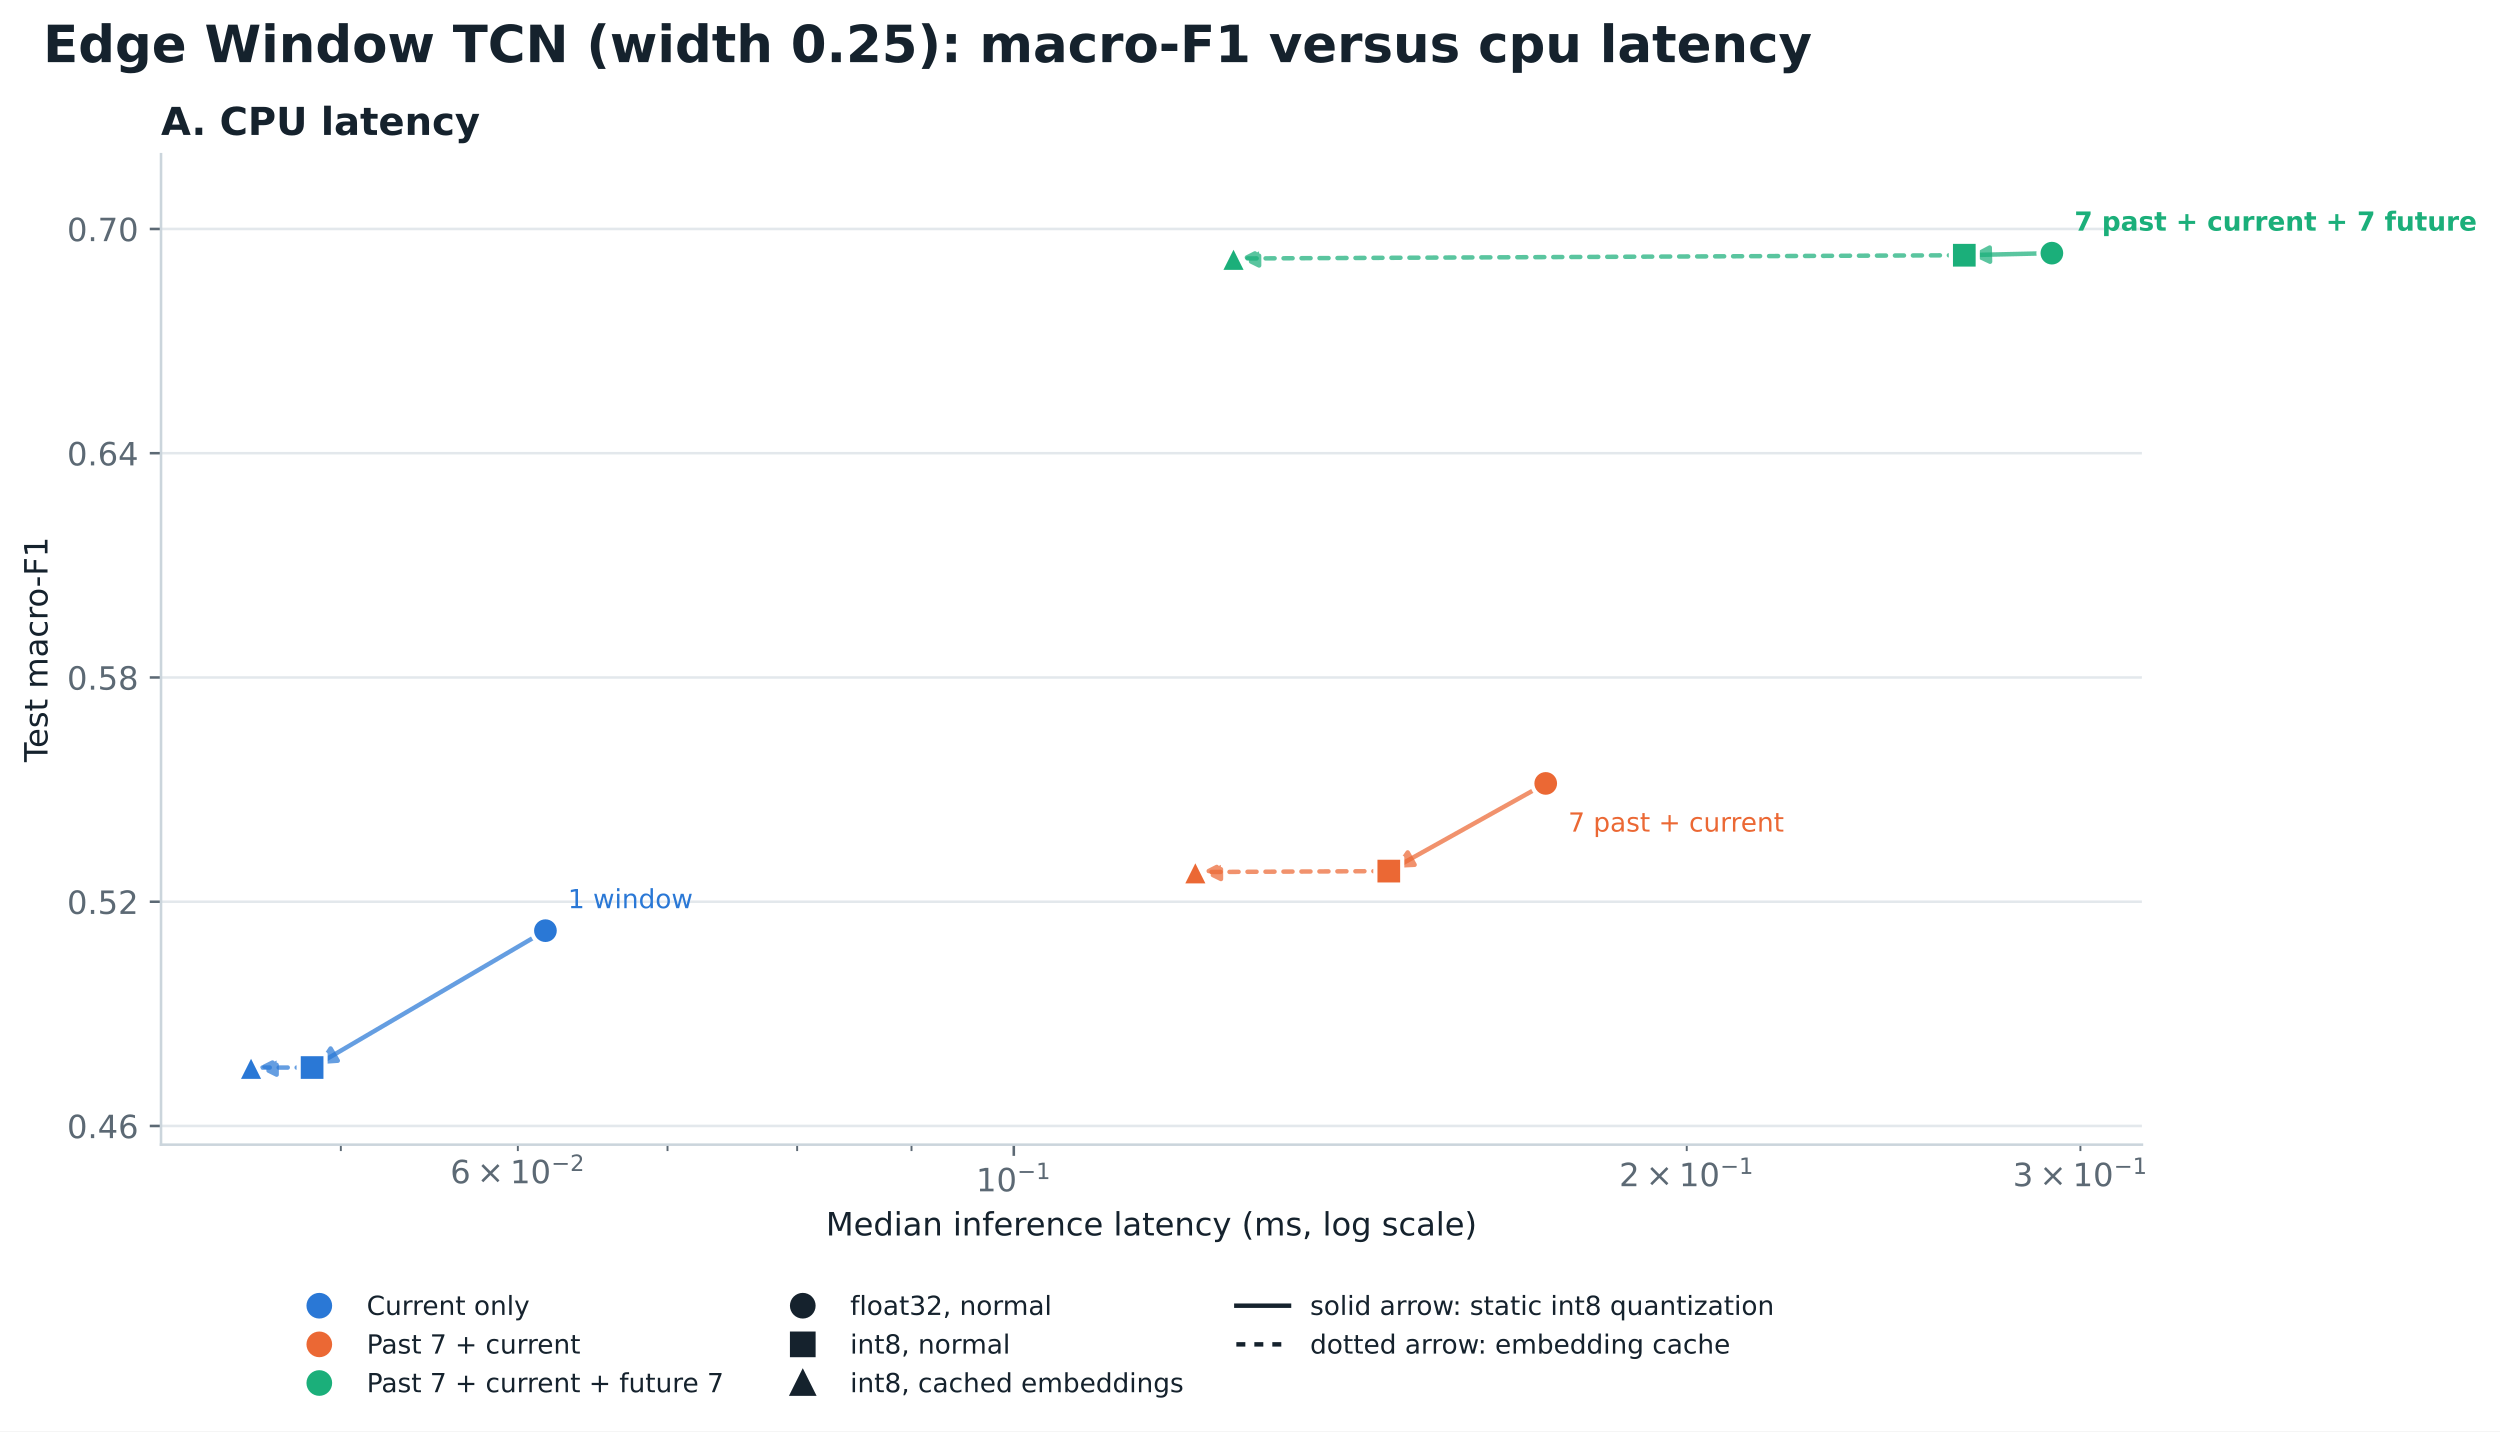
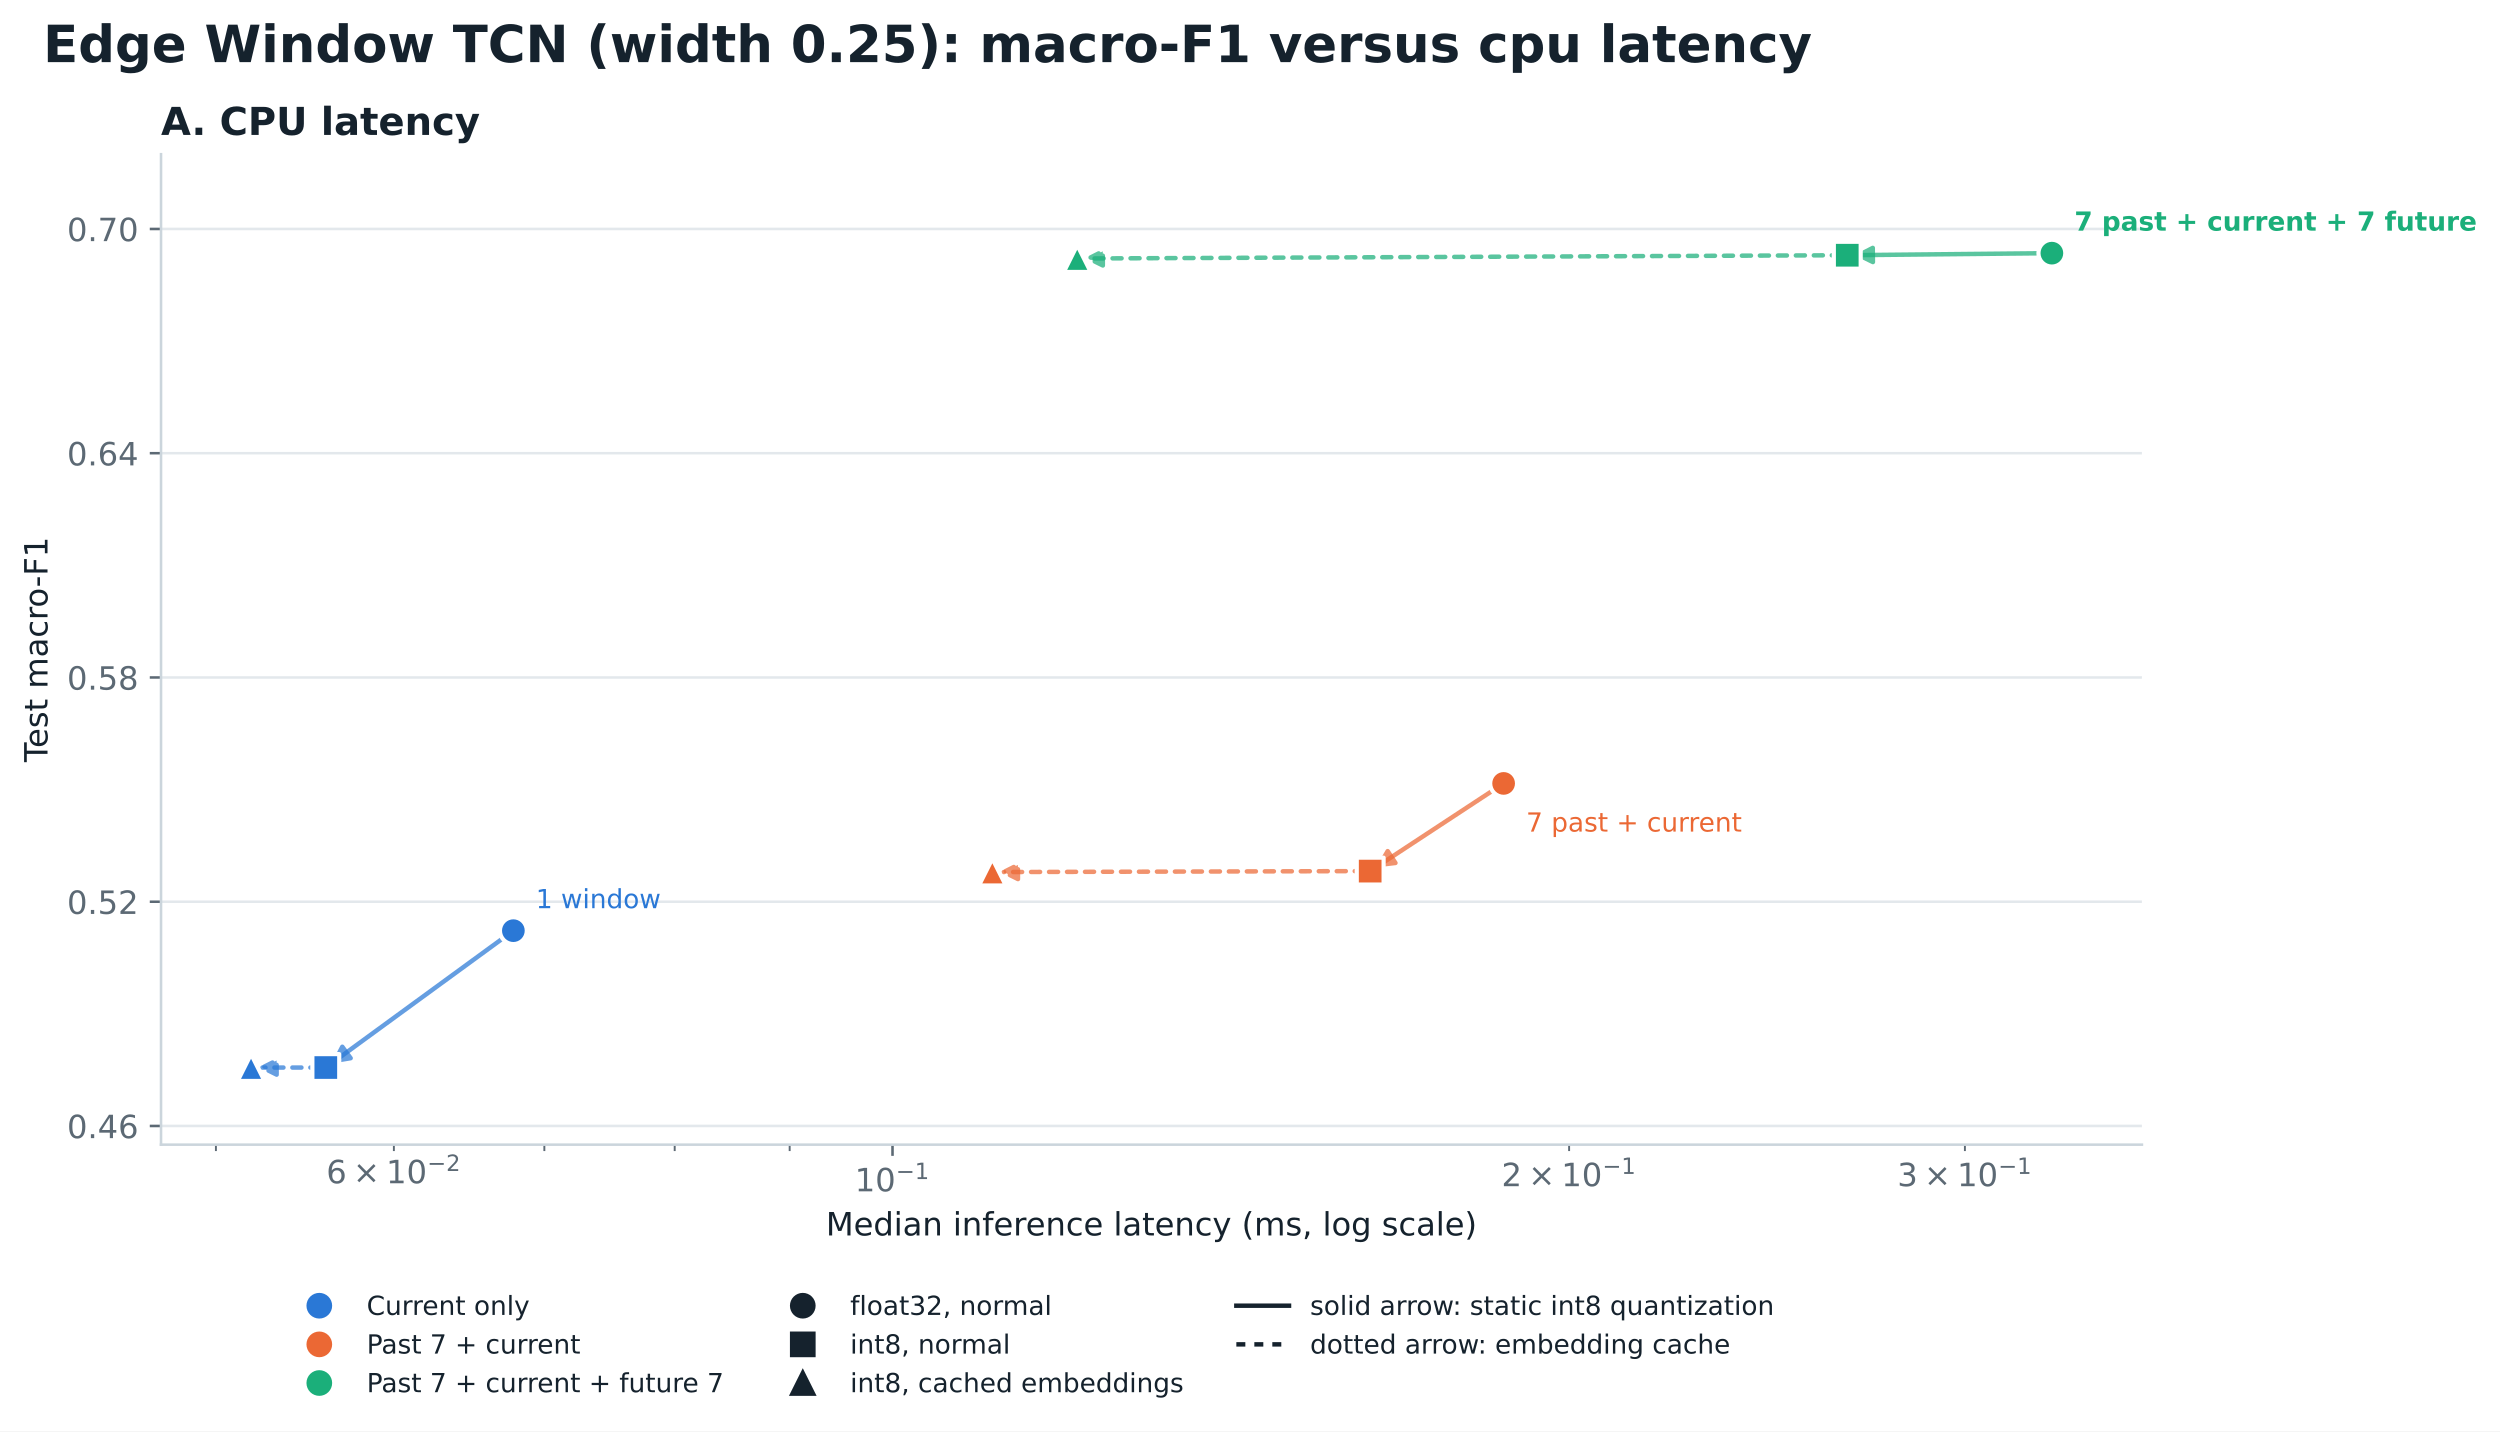
<svg xmlns="http://www.w3.org/2000/svg" xmlns:xlink="http://www.w3.org/1999/xlink" width="778.554pt" height="445.756pt" viewBox="0 0 778.554 445.756" version="1.1">
  <defs>
    <style type="text/css">*{stroke-linejoin: round; stroke-linecap: butt}</style>
  </defs>
  <g id="figure_1">
    <g id="patch_1">
      <path d="M 0 445.756 L 778.554 445.756 L 778.554 0 L 0 0 z " style="fill: #ffffff" />
    </g>
    <g id="axes_1">
      <g id="patch_2">
        <path d="M 50.144 356.472 L 667.04 356.472 L 667.04 48.024 L 50.144 48.024 z " style="fill: #ffffff" />
      </g>
      <g id="matplotlib.axis_1">
        <g id="xtick_1">
          <g id="line2d_1">
            <defs>
-               <path id="m4a116ae0d0" d="M 0 0 L 0 3.5 " style="stroke: #5c6974; stroke-width: 0.8" />
+               <path id="m82690b6c2c" d="M 0 0 L 0 3.5 " style="stroke: #5c6974; stroke-width: 0.8" />
            </defs>
            <g>
-               <use xlink:href="#m4a116ae0d0" x="315.718" y="356.472" style="fill: #5c6974; stroke: #5c6974; stroke-width: 0.8" />
+               <use xlink:href="#m82690b6c2c" x="277.948" y="356.472" style="fill: #5c6974; stroke: #5c6974; stroke-width: 0.8" />
            </g>
          </g>
          <g id="text_1">
-             <g style="fill: #5c6974" transform="translate(303.9678 371.0704)">
+             <g style="fill: #5c6974" transform="translate(266.198 371.0704)">
              <text>
                <tspan x="0" y="-0.064" style="font-size: 10px; font-family: 'DejaVu Sans'; fill: #5c6974">1</tspan>
                <tspan x="6.362" y="-0.064" style="font-size: 10px; font-family: 'DejaVu Sans'; fill: #5c6974">0</tspan>
                <tspan x="12.82" y="-3.892" style="font-size: 7px; font-family: 'DejaVu Sans'; fill: #5c6974">−</tspan>
                <tspan x="18.686" y="-3.892" style="font-size: 7px; font-family: 'DejaVu Sans'; fill: #5c6974">1</tspan>
              </text>
            </g>
          </g>
        </g>
        <g id="xtick_2">
          <g id="line2d_2">
            <defs>
-               <path id="m2a5eab1db9" d="M 0 0 L 0 2 " style="stroke: #5c6974; stroke-width: 0.6" />
+               <path id="m2409af101c" d="M 0 0 L 0 2 " style="stroke: #5c6974; stroke-width: 0.6" />
            </defs>
            <g>
-               <use xlink:href="#m2a5eab1db9" x="106.144" y="356.472" style="fill: #5c6974; stroke: #5c6974; stroke-width: 0.6" />
+               <use xlink:href="#m2409af101c" x="67.24" y="356.472" style="fill: #5c6974; stroke: #5c6974; stroke-width: 0.6" />
            </g>
          </g>
        </g>
        <g id="xtick_3">
          <g id="line2d_3">
            <g>
-               <use xlink:href="#m2a5eab1db9" x="161.269" y="356.472" style="fill: #5c6974; stroke: #5c6974; stroke-width: 0.6" />
+               <use xlink:href="#m2409af101c" x="122.663" y="356.472" style="fill: #5c6974; stroke: #5c6974; stroke-width: 0.6" />
            </g>
          </g>
          <g id="text_2">
-             <g style="fill: #5c6974" transform="translate(140.2195 369.4704)">
+             <g style="fill: #5c6974" transform="translate(101.6133 369.4704)">
              <text>
                <tspan x="0" y="-0.977" style="font-size: 10px; font-family: 'DejaVu Sans'; fill: #5c6974">6</tspan>
                <tspan x="8.311" y="-0.977" style="font-size: 10px; font-family: 'DejaVu Sans'; fill: #5c6974">×</tspan>
                <tspan x="18.638" y="-0.977" style="font-size: 10px; font-family: 'DejaVu Sans'; fill: #5c6974">1</tspan>
                <tspan x="25" y="-0.977" style="font-size: 10px; font-family: 'DejaVu Sans'; fill: #5c6974">0</tspan>
                <tspan x="31.458" y="-4.805" style="font-size: 7px; font-family: 'DejaVu Sans'; fill: #5c6974">−</tspan>
                <tspan x="37.323" y="-4.805" style="font-size: 7px; font-family: 'DejaVu Sans'; fill: #5c6974">2</tspan>
              </text>
            </g>
          </g>
        </g>
        <g id="xtick_4">
          <g id="line2d_4">
            <g>
-               <use xlink:href="#m2a5eab1db9" x="207.877" y="356.472" style="fill: #5c6974; stroke: #5c6974; stroke-width: 0.6" />
+               <use xlink:href="#m2409af101c" x="169.523" y="356.472" style="fill: #5c6974; stroke: #5c6974; stroke-width: 0.6" />
            </g>
          </g>
        </g>
        <g id="xtick_5">
          <g id="line2d_5">
            <g>
-               <use xlink:href="#m2a5eab1db9" x="248.25" y="356.472" style="fill: #5c6974; stroke: #5c6974; stroke-width: 0.6" />
+               <use xlink:href="#m2409af101c" x="210.115" y="356.472" style="fill: #5c6974; stroke: #5c6974; stroke-width: 0.6" />
            </g>
          </g>
        </g>
        <g id="xtick_6">
          <g id="line2d_6">
            <g>
-               <use xlink:href="#m2a5eab1db9" x="283.862" y="356.472" style="fill: #5c6974; stroke: #5c6974; stroke-width: 0.6" />
+               <use xlink:href="#m2409af101c" x="245.92" y="356.472" style="fill: #5c6974; stroke: #5c6974; stroke-width: 0.6" />
            </g>
          </g>
        </g>
        <g id="xtick_7">
          <g id="line2d_7">
            <g>
-               <use xlink:href="#m2a5eab1db9" x="525.291" y="356.472" style="fill: #5c6974; stroke: #5c6974; stroke-width: 0.6" />
+               <use xlink:href="#m2409af101c" x="488.656" y="356.472" style="fill: #5c6974; stroke: #5c6974; stroke-width: 0.6" />
            </g>
          </g>
          <g id="text_3">
-             <g style="fill: #5c6974" transform="translate(504.2412 369.4704)">
+             <g style="fill: #5c6974" transform="translate(467.6063 369.4704)">
              <text>
                <tspan x="0" y="-0.064" style="font-size: 10px; font-family: 'DejaVu Sans'; fill: #5c6974">2</tspan>
                <tspan x="8.311" y="-0.064" style="font-size: 10px; font-family: 'DejaVu Sans'; fill: #5c6974">×</tspan>
                <tspan x="18.638" y="-0.064" style="font-size: 10px; font-family: 'DejaVu Sans'; fill: #5c6974">1</tspan>
                <tspan x="25" y="-0.064" style="font-size: 10px; font-family: 'DejaVu Sans'; fill: #5c6974">0</tspan>
                <tspan x="31.458" y="-3.892" style="font-size: 7px; font-family: 'DejaVu Sans'; fill: #5c6974">−</tspan>
                <tspan x="37.323" y="-3.892" style="font-size: 7px; font-family: 'DejaVu Sans'; fill: #5c6974">1</tspan>
              </text>
            </g>
          </g>
        </g>
        <g id="xtick_8">
          <g id="line2d_8">
            <g>
-               <use xlink:href="#m2a5eab1db9" x="647.884" y="356.472" style="fill: #5c6974; stroke: #5c6974; stroke-width: 0.6" />
+               <use xlink:href="#m2409af101c" x="611.913" y="356.472" style="fill: #5c6974; stroke: #5c6974; stroke-width: 0.6" />
            </g>
          </g>
          <g id="text_4">
-             <g style="fill: #5c6974" transform="translate(626.8338 369.4704)">
+             <g style="fill: #5c6974" transform="translate(590.8628 369.4704)">
              <text>
                <tspan x="0" y="-0.064" style="font-size: 10px; font-family: 'DejaVu Sans'; fill: #5c6974">3</tspan>
                <tspan x="8.311" y="-0.064" style="font-size: 10px; font-family: 'DejaVu Sans'; fill: #5c6974">×</tspan>
                <tspan x="18.638" y="-0.064" style="font-size: 10px; font-family: 'DejaVu Sans'; fill: #5c6974">1</tspan>
                <tspan x="25" y="-0.064" style="font-size: 10px; font-family: 'DejaVu Sans'; fill: #5c6974">0</tspan>
                <tspan x="31.458" y="-3.892" style="font-size: 7px; font-family: 'DejaVu Sans'; fill: #5c6974">−</tspan>
                <tspan x="37.323" y="-3.892" style="font-size: 7px; font-family: 'DejaVu Sans'; fill: #5c6974">1</tspan>
              </text>
            </g>
          </g>
        </g>
        <g id="text_5">
          <text style="font-size: 10px; font-family: 'DejaVu Sans'; text-anchor: middle; fill: #15222d" x="358.592" y="384.749" transform="rotate(-0 358.5917 384.7486)">Median inference latency (ms, log scale)</text>
        </g>
      </g>
      <g id="matplotlib.axis_2">
        <g id="ytick_1">
          <g id="line2d_9">
-             <path d="M 50.144 350.652 L 667.04 350.652 " clip-path="url(#pfff077c525)" style="fill: none; stroke: #cbd5dc; stroke-opacity: 0.55; stroke-width: 0.8; stroke-linecap: square" />
+             <path d="M 50.144 350.652 L 667.04 350.652 " clip-path="url(#pcb1248cdf3)" style="fill: none; stroke: #cbd5dc; stroke-opacity: 0.55; stroke-width: 0.8; stroke-linecap: square" />
          </g>
          <g id="line2d_10">
            <defs>
-               <path id="m54ad3a667e" d="M 0 0 L -3.5 0 " style="stroke: #5c6974; stroke-width: 0.8" />
+               <path id="me134719ecf" d="M 0 0 L -3.5 0 " style="stroke: #5c6974; stroke-width: 0.8" />
            </defs>
            <g>
-               <use xlink:href="#m54ad3a667e" x="50.144" y="350.652" style="fill: #5c6974; stroke: #5c6974; stroke-width: 0.8" />
+               <use xlink:href="#me134719ecf" x="50.144" y="350.652" style="fill: #5c6974; stroke: #5c6974; stroke-width: 0.8" />
            </g>
          </g>
          <g id="text_6">
            <text style="font-size: 10px; font-family: 'DejaVu Sans'; text-anchor: end; fill: #5c6974" x="43.144" y="354.451" transform="rotate(-0 43.14375 354.4514)">0.46</text>
          </g>
        </g>
        <g id="ytick_2">
          <g id="line2d_11">
-             <path d="M 50.144 280.815 L 667.04 280.815 " clip-path="url(#pfff077c525)" style="fill: none; stroke: #cbd5dc; stroke-opacity: 0.55; stroke-width: 0.8; stroke-linecap: square" />
+             <path d="M 50.144 280.815 L 667.04 280.815 " clip-path="url(#pcb1248cdf3)" style="fill: none; stroke: #cbd5dc; stroke-opacity: 0.55; stroke-width: 0.8; stroke-linecap: square" />
          </g>
          <g id="line2d_12">
            <g>
-               <use xlink:href="#m54ad3a667e" x="50.144" y="280.815" style="fill: #5c6974; stroke: #5c6974; stroke-width: 0.8" />
+               <use xlink:href="#me134719ecf" x="50.144" y="280.815" style="fill: #5c6974; stroke: #5c6974; stroke-width: 0.8" />
            </g>
          </g>
          <g id="text_7">
            <text style="font-size: 10px; font-family: 'DejaVu Sans'; text-anchor: end; fill: #5c6974" x="43.144" y="284.614" transform="rotate(-0 43.14375 284.6142)">0.52</text>
          </g>
        </g>
        <g id="ytick_3">
          <g id="line2d_13">
-             <path d="M 50.144 210.978 L 667.04 210.978 " clip-path="url(#pfff077c525)" style="fill: none; stroke: #cbd5dc; stroke-opacity: 0.55; stroke-width: 0.8; stroke-linecap: square" />
+             <path d="M 50.144 210.978 L 667.04 210.978 " clip-path="url(#pcb1248cdf3)" style="fill: none; stroke: #cbd5dc; stroke-opacity: 0.55; stroke-width: 0.8; stroke-linecap: square" />
          </g>
          <g id="line2d_14">
            <g>
-               <use xlink:href="#m54ad3a667e" x="50.144" y="210.978" style="fill: #5c6974; stroke: #5c6974; stroke-width: 0.8" />
+               <use xlink:href="#me134719ecf" x="50.144" y="210.978" style="fill: #5c6974; stroke: #5c6974; stroke-width: 0.8" />
            </g>
          </g>
          <g id="text_8">
            <text style="font-size: 10px; font-family: 'DejaVu Sans'; text-anchor: end; fill: #5c6974" x="43.144" y="214.777" transform="rotate(-0 43.14375 214.7769)">0.58</text>
          </g>
        </g>
        <g id="ytick_4">
          <g id="line2d_15">
-             <path d="M 50.144 141.14 L 667.04 141.14 " clip-path="url(#pfff077c525)" style="fill: none; stroke: #cbd5dc; stroke-opacity: 0.55; stroke-width: 0.8; stroke-linecap: square" />
+             <path d="M 50.144 141.14 L 667.04 141.14 " clip-path="url(#pcb1248cdf3)" style="fill: none; stroke: #cbd5dc; stroke-opacity: 0.55; stroke-width: 0.8; stroke-linecap: square" />
          </g>
          <g id="line2d_16">
            <g>
-               <use xlink:href="#m54ad3a667e" x="50.144" y="141.14" style="fill: #5c6974; stroke: #5c6974; stroke-width: 0.8" />
+               <use xlink:href="#me134719ecf" x="50.144" y="141.14" style="fill: #5c6974; stroke: #5c6974; stroke-width: 0.8" />
            </g>
          </g>
          <g id="text_9">
            <text style="font-size: 10px; font-family: 'DejaVu Sans'; text-anchor: end; fill: #5c6974" x="43.144" y="144.94" transform="rotate(-0 43.14375 144.9396)">0.64</text>
          </g>
        </g>
        <g id="ytick_5">
          <g id="line2d_17">
-             <path d="M 50.144 71.303 L 667.04 71.303 " clip-path="url(#pfff077c525)" style="fill: none; stroke: #cbd5dc; stroke-opacity: 0.55; stroke-width: 0.8; stroke-linecap: square" />
+             <path d="M 50.144 71.303 L 667.04 71.303 " clip-path="url(#pcb1248cdf3)" style="fill: none; stroke: #cbd5dc; stroke-opacity: 0.55; stroke-width: 0.8; stroke-linecap: square" />
          </g>
          <g id="line2d_18">
            <g>
-               <use xlink:href="#m54ad3a667e" x="50.144" y="71.303" style="fill: #5c6974; stroke: #5c6974; stroke-width: 0.8" />
+               <use xlink:href="#me134719ecf" x="50.144" y="71.303" style="fill: #5c6974; stroke: #5c6974; stroke-width: 0.8" />
            </g>
          </g>
          <g id="text_10">
            <text style="font-size: 10px; font-family: 'DejaVu Sans'; text-anchor: end; fill: #5c6974" x="43.144" y="75.102" transform="rotate(-0 43.14375 75.10231)">0.70</text>
          </g>
        </g>
        <g id="text_11">
          <text style="font-size: 10px; font-family: 'DejaVu Sans'; text-anchor: middle; fill: #15222d" x="14.798" y="202.248" transform="rotate(-90 14.79844 202.248)">Test macro-F1</text>
        </g>
      </g>
      <g id="patch_3">
-         <path d="M 168.135 290.839 Q 133.529 311.143 100.272 330.654 " clip-path="url(#pfff077c525)" style="fill: none; opacity: 0.72; stroke: #2a78d6; stroke-width: 1.4; stroke-linecap: round" />
-         <path d="M 105.18 330.325 L 100.272 330.654 L 102.954 326.53 z " clip-path="url(#pfff077c525)" style="fill: #2a78d6; opacity: 0.72; stroke: #2a78d6; stroke-width: 1.4; stroke-linecap: round" />
+         <path d="M 158.258 291.007 Q 130.669 311.142 104.345 330.354 " clip-path="url(#pcb1248cdf3)" style="fill: none; opacity: 0.72; stroke: #2a78d6; stroke-width: 1.4; stroke-linecap: round" />
+         <path d="M 109.196 329.537 L 104.345 330.354 L 106.602 325.983 z " clip-path="url(#pcb1248cdf3)" style="fill: #2a78d6; opacity: 0.72; stroke: #2a78d6; stroke-width: 1.4; stroke-linecap: round" />
      </g>
      <g id="patch_4">
-         <path d="M 95.196 332.458 Q 87.689 332.458 81.747 332.458 " clip-path="url(#pfff077c525)" style="fill: none; opacity: 0.72; stroke-dasharray: 2.8,2.8; stroke-dashoffset: 0; stroke: #2a78d6; stroke-width: 1.4; stroke-linecap: round" />
-         <path d="M 86.147 334.658 L 81.747 332.458 L 86.147 330.258 z " clip-path="url(#pfff077c525)" style="fill: #2a78d6; opacity: 0.72; stroke-dasharray: 2.8,2.8; stroke-dashoffset: 0; stroke: #2a78d6; stroke-width: 1.4; stroke-linecap: round" />
+         <path d="M 99.464 332.458 Q 89.823 332.458 81.747 332.458 " clip-path="url(#pcb1248cdf3)" style="fill: none; opacity: 0.72; stroke-dasharray: 2.8,2.8; stroke-dashoffset: 0; stroke: #2a78d6; stroke-width: 1.4; stroke-linecap: round" />
+         <path d="M 86.147 334.658 L 81.747 332.458 L 86.147 330.258 z " clip-path="url(#pcb1248cdf3)" style="fill: #2a78d6; opacity: 0.72; stroke-dasharray: 2.8,2.8; stroke-dashoffset: 0; stroke: #2a78d6; stroke-width: 1.4; stroke-linecap: round" />
      </g>
      <g id="patch_5">
-         <path d="M 479.625 244.949 Q 456.937 257.625 435.614 269.537 " clip-path="url(#pfff077c525)" style="fill: none; opacity: 0.72; stroke: #eb6834; stroke-width: 1.4; stroke-linecap: round" />
-         <path d="M 440.529 269.312 L 435.614 269.537 L 438.383 265.471 z " clip-path="url(#pfff077c525)" style="fill: #eb6834; opacity: 0.72; stroke: #eb6834; stroke-width: 1.4; stroke-linecap: round" />
+         <path d="M 466.588 245.072 Q 447.482 257.625 429.684 269.318 " clip-path="url(#pcb1248cdf3)" style="fill: none; opacity: 0.72; stroke: #eb6834; stroke-width: 1.4; stroke-linecap: round" />
+         <path d="M 434.569 268.741 L 429.684 269.318 L 432.153 265.063 z " clip-path="url(#pcb1248cdf3)" style="fill: #eb6834; opacity: 0.72; stroke: #eb6834; stroke-width: 1.4; stroke-linecap: round" />
      </g>
      <g id="patch_6">
-         <path d="M 430.505 271.286 Q 402.382 271.427 375.824 271.561 " clip-path="url(#pfff077c525)" style="fill: none; opacity: 0.72; stroke-dasharray: 2.8,2.8; stroke-dashoffset: 0; stroke: #eb6834; stroke-width: 1.4; stroke-linecap: round" />
-         <path d="M 380.235 273.739 L 375.824 271.561 L 380.213 269.339 z " clip-path="url(#pfff077c525)" style="fill: #eb6834; opacity: 0.72; stroke-dasharray: 2.8,2.8; stroke-dashoffset: 0; stroke: #eb6834; stroke-width: 1.4; stroke-linecap: round" />
+         <path d="M 424.703 271.281 Q 367.874 271.427 312.609 271.57 " clip-path="url(#pcb1248cdf3)" style="fill: none; opacity: 0.72; stroke-dasharray: 2.8,2.8; stroke-dashoffset: 0; stroke: #eb6834; stroke-width: 1.4; stroke-linecap: round" />
+         <path d="M 317.015 273.758 L 312.609 271.57 L 317.004 269.358 z " clip-path="url(#pcb1248cdf3)" style="fill: #eb6834; opacity: 0.72; stroke-dasharray: 2.8,2.8; stroke-dashoffset: 0; stroke: #eb6834; stroke-width: 1.4; stroke-linecap: round" />
      </g>
      <g id="patch_7">
-         <path d="M 636.998 78.886 Q 625.364 79.162 615.295 79.4 " clip-path="url(#pfff077c525)" style="fill: none; opacity: 0.72; stroke: #1baf7a; stroke-width: 1.4; stroke-linecap: round" />
-         <path d="M 619.746 81.495 L 615.295 79.4 L 619.642 77.096 z " clip-path="url(#pfff077c525)" style="fill: #1baf7a; opacity: 0.72; stroke: #1baf7a; stroke-width: 1.4; stroke-linecap: round" />
+         <path d="M 636.996 78.859 Q 607.136 79.162 578.841 79.448 " clip-path="url(#pcb1248cdf3)" style="fill: none; opacity: 0.72; stroke: #1baf7a; stroke-width: 1.4; stroke-linecap: round" />
+         <path d="M 583.263 81.604 L 578.841 79.448 L 583.219 77.204 z " clip-path="url(#pcb1248cdf3)" style="fill: #1baf7a; opacity: 0.72; stroke: #1baf7a; stroke-width: 1.4; stroke-linecap: round" />
      </g>
      <g id="patch_8">
-         <path d="M 609.731 79.493 Q 497.936 79.995 387.706 80.489 " clip-path="url(#pfff077c525)" style="fill: none; opacity: 0.72; stroke-dasharray: 2.8,2.8; stroke-dashoffset: 0; stroke: #1baf7a; stroke-width: 1.4; stroke-linecap: round" />
-         <path d="M 392.116 82.67 L 387.706 80.489 L 392.096 78.27 z " clip-path="url(#pfff077c525)" style="fill: #1baf7a; opacity: 0.72; stroke-dasharray: 2.8,2.8; stroke-dashoffset: 0; stroke: #1baf7a; stroke-width: 1.4; stroke-linecap: round" />
+         <path d="M 573.274 79.493 Q 455.374 79.995 339.04 80.49 " clip-path="url(#pcb1248cdf3)" style="fill: none; opacity: 0.72; stroke-dasharray: 2.8,2.8; stroke-dashoffset: 0; stroke: #1baf7a; stroke-width: 1.4; stroke-linecap: round" />
+         <path d="M 343.449 82.671 L 339.04 80.49 L 343.431 78.272 z " clip-path="url(#pcb1248cdf3)" style="fill: #1baf7a; opacity: 0.72; stroke-dasharray: 2.8,2.8; stroke-dashoffset: 0; stroke: #1baf7a; stroke-width: 1.4; stroke-linecap: round" />
      </g>
      <g id="patch_9">
        <path d="M 50.144 356.472 L 50.144 48.024 " style="fill: none; stroke: #cbd5dc; stroke-width: 0.8; stroke-linejoin: miter; stroke-linecap: square" />
      </g>
      <g id="patch_10">
        <path d="M 50.144 356.472 L 667.04 356.472 " style="fill: none; stroke: #cbd5dc; stroke-width: 0.8; stroke-linejoin: miter; stroke-linecap: square" />
      </g>
      <g id="text_12">
-         <text style="font-size: 8.2px; font-family: 'DejaVu Sans'; text-anchor: start; fill: #2a78d6" x="176.858" y="282.829" transform="rotate(-0 176.8584 282.8286)">1 window</text>
+         <text style="font-size: 8.2px; font-family: 'DejaVu Sans'; text-anchor: start; fill: #2a78d6" x="166.873" y="282.829" transform="rotate(-0 166.8725 282.8286)">1 window</text>
      </g>
      <g id="text_13">
-         <text style="font-size: 8.2px; font-family: 'DejaVu Sans'; text-anchor: start; fill: #eb6834" x="488.37" y="258.974" transform="rotate(-0 488.37 258.9739)">7 past + current</text>
+         <text style="font-size: 8.2px; font-family: 'DejaVu Sans'; text-anchor: start; fill: #eb6834" x="475.26" y="258.974" transform="rotate(-0 475.2598 258.9739)">7 past + current</text>
      </g>
      <g id="text_14">
        <text style="font-weight: 700; font-size: 8.2px; font-family: 'DejaVu Sans'; text-anchor: start; fill: #1baf7a" x="645.999" y="71.839" transform="rotate(-0 645.999 71.83864)">7 past + current + 7 future</text>
      </g>
      <g id="text_15">
        <text style="font-weight: 700; font-size: 12px; font-family: 'DejaVu Sans'; text-anchor: start; fill: #15222d" x="50.144" y="42.024" transform="rotate(-0 50.14375 42.024)">A. CPU latency</text>
      </g>
      <g id="PathCollection_1">
        <defs>
-           <path id="m2dda70c9a4" d="M 0 4.183 C 1.109 4.183 2.174 3.743 2.958 2.958 C 3.743 2.174 4.183 1.109 4.183 0 C 4.183 -1.109 3.743 -2.174 2.958 -2.958 C 2.174 -3.743 1.109 -4.183 0 -4.183 C -1.109 -4.183 -2.174 -3.743 -2.958 -2.958 C -3.743 -2.174 -4.183 -1.109 -4.183 0 C -4.183 1.109 -3.743 2.174 -2.958 2.958 C -2.174 3.743 -1.109 4.183 0 4.183 z " style="stroke: #ffffff; stroke-width: 1.3" />
-         </defs>
-         <g clip-path="url(#pfff077c525)">
-           <use xlink:href="#m2dda70c9a4" x="169.858" y="289.829" style="fill: #2a78d6; stroke: #ffffff; stroke-width: 1.3" />
+           <path id="m6d283202d4" d="M 0 4.183 C 1.109 4.183 2.174 3.743 2.958 2.958 C 3.743 2.174 4.183 1.109 4.183 0 C 4.183 -1.109 3.743 -2.174 2.958 -2.958 C 2.174 -3.743 1.109 -4.183 0 -4.183 C -1.109 -4.183 -2.174 -3.743 -2.958 -2.958 C -3.743 -2.174 -4.183 -1.109 -4.183 0 C -4.183 1.109 -3.743 2.174 -2.958 2.958 C -2.174 3.743 -1.109 4.183 0 4.183 z " style="stroke: #ffffff; stroke-width: 1.3" />
+         </defs>
+         <g clip-path="url(#pcb1248cdf3)">
+           <use xlink:href="#m6d283202d4" x="159.873" y="289.829" style="fill: #2a78d6; stroke: #ffffff; stroke-width: 1.3" />
        </g>
      </g>
      <g id="PathCollection_2">
        <defs>
-           <path id="m80e6b46db0" d="M -4.183 4.183 L 4.183 4.183 L 4.183 -4.183 L -4.183 -4.183 z " style="stroke: #ffffff; stroke-width: 1.3" />
-         </defs>
-         <g clip-path="url(#pfff077c525)">
-           <use xlink:href="#m80e6b46db0" x="97.196" y="332.458" style="fill: #2a78d6; stroke: #ffffff; stroke-width: 1.3" />
+           <path id="m69c4f6bebe" d="M -4.183 4.183 L 4.183 4.183 L 4.183 -4.183 L -4.183 -4.183 z " style="stroke: #ffffff; stroke-width: 1.3" />
+         </defs>
+         <g clip-path="url(#pcb1248cdf3)">
+           <use xlink:href="#m69c4f6bebe" x="101.462" y="332.458" style="fill: #2a78d6; stroke: #ffffff; stroke-width: 1.3" />
        </g>
      </g>
      <g id="PathCollection_3">
        <defs>
-           <path id="mb7036da69f" d="M 0 -4.183 L -4.183 4.183 L 4.183 4.183 z " style="stroke: #ffffff; stroke-width: 1.3" />
-         </defs>
-         <g clip-path="url(#pfff077c525)">
-           <use xlink:href="#mb7036da69f" x="78.184" y="332.458" style="fill: #2a78d6; stroke: #ffffff; stroke-width: 1.3" />
+           <path id="mdbccb3159f" d="M 0 -4.183 L -4.183 4.183 L 4.183 4.183 z " style="stroke: #ffffff; stroke-width: 1.3" />
+         </defs>
+         <g clip-path="url(#pcb1248cdf3)">
+           <use xlink:href="#mdbccb3159f" x="78.184" y="332.458" style="fill: #2a78d6; stroke: #ffffff; stroke-width: 1.3" />
        </g>
      </g>
      <g id="PathCollection_4">
        <defs>
-           <path id="m422e66ab8b" d="M 0 4.183 C 1.109 4.183 2.174 3.743 2.958 2.958 C 3.743 2.174 4.183 1.109 4.183 0 C 4.183 -1.109 3.743 -2.174 2.958 -2.958 C 2.174 -3.743 1.109 -4.183 0 -4.183 C -1.109 -4.183 -2.174 -3.743 -2.958 -2.958 C -3.743 -2.174 -4.183 -1.109 -4.183 0 C -4.183 1.109 -3.743 2.174 -2.958 2.958 C -2.174 3.743 -1.109 4.183 0 4.183 z " style="stroke: #ffffff; stroke-width: 1.3" />
-         </defs>
-         <g clip-path="url(#pfff077c525)">
-           <use xlink:href="#m422e66ab8b" x="481.37" y="243.974" style="fill: #eb6834; stroke: #ffffff; stroke-width: 1.3" />
+           <path id="md72db5fc32" d="M 0 4.183 C 1.109 4.183 2.174 3.743 2.958 2.958 C 3.743 2.174 4.183 1.109 4.183 0 C 4.183 -1.109 3.743 -2.174 2.958 -2.958 C 2.174 -3.743 1.109 -4.183 0 -4.183 C -1.109 -4.183 -2.174 -3.743 -2.958 -2.958 C -3.743 -2.174 -4.183 -1.109 -4.183 0 C -4.183 1.109 -3.743 2.174 -2.958 2.958 C -2.174 3.743 -1.109 4.183 0 4.183 z " style="stroke: #ffffff; stroke-width: 1.3" />
+         </defs>
+         <g clip-path="url(#pcb1248cdf3)">
+           <use xlink:href="#md72db5fc32" x="468.26" y="243.974" style="fill: #eb6834; stroke: #ffffff; stroke-width: 1.3" />
        </g>
      </g>
      <g id="PathCollection_5">
        <defs>
-           <path id="m7c3d713bb7" d="M -4.183 4.183 L 4.183 4.183 L 4.183 -4.183 L -4.183 -4.183 z " style="stroke: #ffffff; stroke-width: 1.3" />
-         </defs>
-         <g clip-path="url(#pfff077c525)">
-           <use xlink:href="#m7c3d713bb7" x="432.502" y="271.276" style="fill: #eb6834; stroke: #ffffff; stroke-width: 1.3" />
+           <path id="m8689b1fb94" d="M -4.183 4.183 L 4.183 4.183 L 4.183 -4.183 L -4.183 -4.183 z " style="stroke: #ffffff; stroke-width: 1.3" />
+         </defs>
+         <g clip-path="url(#pcb1248cdf3)">
+           <use xlink:href="#m8689b1fb94" x="426.703" y="271.276" style="fill: #eb6834; stroke: #ffffff; stroke-width: 1.3" />
        </g>
      </g>
      <g id="PathCollection_6">
        <defs>
-           <path id="m31d8d01d3c" d="M 0 -4.183 L -4.183 4.183 L 4.183 4.183 z " style="stroke: #ffffff; stroke-width: 1.3" />
-         </defs>
-         <g clip-path="url(#pfff077c525)">
-           <use xlink:href="#m31d8d01d3c" x="372.257" y="271.579" style="fill: #eb6834; stroke: #ffffff; stroke-width: 1.3" />
+           <path id="md95dcfb27f" d="M 0 -4.183 L -4.183 4.183 L 4.183 4.183 z " style="stroke: #ffffff; stroke-width: 1.3" />
+         </defs>
+         <g clip-path="url(#pcb1248cdf3)">
+           <use xlink:href="#md95dcfb27f" x="309.043" y="271.579" style="fill: #eb6834; stroke: #ffffff; stroke-width: 1.3" />
        </g>
      </g>
      <g id="PathCollection_7">
        <defs>
-           <path id="mc30e8ffae1" d="M 0 4.183 C 1.109 4.183 2.174 3.743 2.958 2.958 C 3.743 2.174 4.183 1.109 4.183 0 C 4.183 -1.109 3.743 -2.174 2.958 -2.958 C 2.174 -3.743 1.109 -4.183 0 -4.183 C -1.109 -4.183 -2.174 -3.743 -2.958 -2.958 C -3.743 -2.174 -4.183 -1.109 -4.183 0 C -4.183 1.109 -3.743 2.174 -2.958 2.958 C -2.174 3.743 -1.109 4.183 0 4.183 z " style="stroke: #ffffff; stroke-width: 1.3" />
-         </defs>
-         <g clip-path="url(#pfff077c525)">
-           <use xlink:href="#mc30e8ffae1" x="638.999" y="78.839" style="fill: #1baf7a; stroke: #ffffff; stroke-width: 1.3" />
+           <path id="m9fef9bdd1f" d="M 0 4.183 C 1.109 4.183 2.174 3.743 2.958 2.958 C 3.743 2.174 4.183 1.109 4.183 0 C 4.183 -1.109 3.743 -2.174 2.958 -2.958 C 2.174 -3.743 1.109 -4.183 0 -4.183 C -1.109 -4.183 -2.174 -3.743 -2.958 -2.958 C -3.743 -2.174 -4.183 -1.109 -4.183 0 C -4.183 1.109 -3.743 2.174 -2.958 2.958 C -2.174 3.743 -1.109 4.183 0 4.183 z " style="stroke: #ffffff; stroke-width: 1.3" />
+         </defs>
+         <g clip-path="url(#pcb1248cdf3)">
+           <use xlink:href="#m9fef9bdd1f" x="638.999" y="78.839" style="fill: #1baf7a; stroke: #ffffff; stroke-width: 1.3" />
        </g>
      </g>
      <g id="PathCollection_8">
        <defs>
-           <path id="mf520217471" d="M -4.183 4.183 L 4.183 4.183 L 4.183 -4.183 L -4.183 -4.183 z " style="stroke: #ffffff; stroke-width: 1.3" />
-         </defs>
-         <g clip-path="url(#pfff077c525)">
-           <use xlink:href="#mf520217471" x="611.728" y="79.484" style="fill: #1baf7a; stroke: #ffffff; stroke-width: 1.3" />
+           <path id="m77a7ec32f2" d="M -4.183 4.183 L 4.183 4.183 L 4.183 -4.183 L -4.183 -4.183 z " style="stroke: #ffffff; stroke-width: 1.3" />
+         </defs>
+         <g clip-path="url(#pcb1248cdf3)">
+           <use xlink:href="#m77a7ec32f2" x="575.276" y="79.484" style="fill: #1baf7a; stroke: #ffffff; stroke-width: 1.3" />
        </g>
      </g>
      <g id="PathCollection_9">
        <defs>
-           <path id="m6264857ef7" d="M 0 -4.183 L -4.183 4.183 L 4.183 4.183 z " style="stroke: #ffffff; stroke-width: 1.3" />
-         </defs>
-         <g clip-path="url(#pfff077c525)">
-           <use xlink:href="#m6264857ef7" x="384.141" y="80.505" style="fill: #1baf7a; stroke: #ffffff; stroke-width: 1.3" />
+           <path id="m29f52a9a51" d="M 0 -4.183 L -4.183 4.183 L 4.183 4.183 z " style="stroke: #ffffff; stroke-width: 1.3" />
+         </defs>
+         <g clip-path="url(#pcb1248cdf3)">
+           <use xlink:href="#m29f52a9a51" x="335.475" y="80.505" style="fill: #1baf7a; stroke: #ffffff; stroke-width: 1.3" />
        </g>
      </g>
    </g>
    <g id="text_16">
      <text style="font-weight: 700; font-size: 16px; font-family: 'DejaVu Sans'; text-anchor: start; fill: #15222d" x="13.424" y="19.358" transform="rotate(-0 13.42375 19.3575)">Edge Window TCN (width 0.25): macro-F1 versus cpu latency</text>
    </g>
    <g id="legend_1">
      <g id="line2d_19">
        <defs>
-           <path id="med4791cb39" d="M 0 3.5 C 0.928 3.5 1.819 3.131 2.475 2.475 C 3.131 1.819 3.5 0.928 3.5 0 C 3.5 -0.928 3.131 -1.819 2.475 -2.475 C 1.819 -3.131 0.928 -3.5 0 -3.5 C -0.928 -3.5 -1.819 -3.131 -2.475 -2.475 C -3.131 -1.819 -3.5 -0.928 -3.5 0 C -3.5 0.928 -3.131 1.819 -2.475 2.475 C -1.819 3.131 -0.928 3.5 0 3.5 z " style="stroke: #2a78d6" />
-         </defs>
-         <g>
-           <use xlink:href="#med4791cb39" x="99.438" y="406.629" style="fill: #2a78d6; stroke: #2a78d6" />
+           <path id="m4ac5f8af5a" d="M 0 3.5 C 0.928 3.5 1.819 3.131 2.475 2.475 C 3.131 1.819 3.5 0.928 3.5 0 C 3.5 -0.928 3.131 -1.819 2.475 -2.475 C 1.819 -3.131 0.928 -3.5 0 -3.5 C -0.928 -3.5 -1.819 -3.131 -2.475 -2.475 C -3.131 -1.819 -3.5 -0.928 -3.5 0 C -3.5 0.928 -3.131 1.819 -2.475 2.475 C -1.819 3.131 -0.928 3.5 0 3.5 z " style="stroke: #2a78d6" />
+         </defs>
+         <g>
+           <use xlink:href="#m4ac5f8af5a" x="99.438" y="406.629" style="fill: #2a78d6; stroke: #2a78d6" />
        </g>
      </g>
      <g id="text_17">
        <text style="font-size: 8.2px; font-family: 'DejaVu Sans'; text-anchor: start; fill: #15222d" x="114.198" y="409.499" transform="rotate(-0 114.1978 409.4985)">Current only</text>
      </g>
      <g id="line2d_20">
        <defs>
-           <path id="mabdc293c4a" d="M 0 3.5 C 0.928 3.5 1.819 3.131 2.475 2.475 C 3.131 1.819 3.5 0.928 3.5 0 C 3.5 -0.928 3.131 -1.819 2.475 -2.475 C 1.819 -3.131 0.928 -3.5 0 -3.5 C -0.928 -3.5 -1.819 -3.131 -2.475 -2.475 C -3.131 -1.819 -3.5 -0.928 -3.5 0 C -3.5 0.928 -3.131 1.819 -2.475 2.475 C -1.819 3.131 -0.928 3.5 0 3.5 z " style="stroke: #eb6834" />
-         </defs>
-         <g>
-           <use xlink:href="#mabdc293c4a" x="99.438" y="418.665" style="fill: #eb6834; stroke: #eb6834" />
+           <path id="maf459e0a52" d="M 0 3.5 C 0.928 3.5 1.819 3.131 2.475 2.475 C 3.131 1.819 3.5 0.928 3.5 0 C 3.5 -0.928 3.131 -1.819 2.475 -2.475 C 1.819 -3.131 0.928 -3.5 0 -3.5 C -0.928 -3.5 -1.819 -3.131 -2.475 -2.475 C -3.131 -1.819 -3.5 -0.928 -3.5 0 C -3.5 0.928 -3.131 1.819 -2.475 2.475 C -1.819 3.131 -0.928 3.5 0 3.5 z " style="stroke: #eb6834" />
+         </defs>
+         <g>
+           <use xlink:href="#maf459e0a52" x="99.438" y="418.665" style="fill: #eb6834; stroke: #eb6834" />
        </g>
      </g>
      <g id="text_18">
        <text style="font-size: 8.2px; font-family: 'DejaVu Sans'; text-anchor: start; fill: #15222d" x="114.198" y="421.535" transform="rotate(-0 114.1978 421.5346)">Past 7 + current</text>
      </g>
      <g id="line2d_21">
        <defs>
-           <path id="m777a75612e" d="M 0 3.5 C 0.928 3.5 1.819 3.131 2.475 2.475 C 3.131 1.819 3.5 0.928 3.5 0 C 3.5 -0.928 3.131 -1.819 2.475 -2.475 C 1.819 -3.131 0.928 -3.5 0 -3.5 C -0.928 -3.5 -1.819 -3.131 -2.475 -2.475 C -3.131 -1.819 -3.5 -0.928 -3.5 0 C -3.5 0.928 -3.131 1.819 -2.475 2.475 C -1.819 3.131 -0.928 3.5 0 3.5 z " style="stroke: #1baf7a" />
-         </defs>
-         <g>
-           <use xlink:href="#m777a75612e" x="99.438" y="430.701" style="fill: #1baf7a; stroke: #1baf7a" />
+           <path id="m7086cd74f8" d="M 0 3.5 C 0.928 3.5 1.819 3.131 2.475 2.475 C 3.131 1.819 3.5 0.928 3.5 0 C 3.5 -0.928 3.131 -1.819 2.475 -2.475 C 1.819 -3.131 0.928 -3.5 0 -3.5 C -0.928 -3.5 -1.819 -3.131 -2.475 -2.475 C -3.131 -1.819 -3.5 -0.928 -3.5 0 C -3.5 0.928 -3.131 1.819 -2.475 2.475 C -1.819 3.131 -0.928 3.5 0 3.5 z " style="stroke: #1baf7a" />
+         </defs>
+         <g>
+           <use xlink:href="#m7086cd74f8" x="99.438" y="430.701" style="fill: #1baf7a; stroke: #1baf7a" />
        </g>
      </g>
      <g id="text_19">
        <text style="font-size: 8.2px; font-family: 'DejaVu Sans'; text-anchor: start; fill: #15222d" x="114.198" y="433.571" transform="rotate(-0 114.1978 433.5707)">Past 7 + current + future 7</text>
      </g>
      <g id="line2d_22">
        <defs>
-           <path id="m4b5a5d1862" d="M 0 3.5 C 0.928 3.5 1.819 3.131 2.475 2.475 C 3.131 1.819 3.5 0.928 3.5 0 C 3.5 -0.928 3.131 -1.819 2.475 -2.475 C 1.819 -3.131 0.928 -3.5 0 -3.5 C -0.928 -3.5 -1.819 -3.131 -2.475 -2.475 C -3.131 -1.819 -3.5 -0.928 -3.5 0 C -3.5 0.928 -3.131 1.819 -2.475 2.475 C -1.819 3.131 -0.928 3.5 0 3.5 z " style="stroke: #15222d" />
-         </defs>
-         <g>
-           <use xlink:href="#m4b5a5d1862" x="250.001" y="406.629" style="fill: #15222d; stroke: #15222d" />
+           <path id="m043a650c54" d="M 0 3.5 C 0.928 3.5 1.819 3.131 2.475 2.475 C 3.131 1.819 3.5 0.928 3.5 0 C 3.5 -0.928 3.131 -1.819 2.475 -2.475 C 1.819 -3.131 0.928 -3.5 0 -3.5 C -0.928 -3.5 -1.819 -3.131 -2.475 -2.475 C -3.131 -1.819 -3.5 -0.928 -3.5 0 C -3.5 0.928 -3.131 1.819 -2.475 2.475 C -1.819 3.131 -0.928 3.5 0 3.5 z " style="stroke: #15222d" />
+         </defs>
+         <g>
+           <use xlink:href="#m043a650c54" x="250.001" y="406.629" style="fill: #15222d; stroke: #15222d" />
        </g>
      </g>
      <g id="text_20">
        <text style="font-size: 8.2px; font-family: 'DejaVu Sans'; text-anchor: start; fill: #15222d" x="264.761" y="409.499" transform="rotate(-0 264.7613 409.4985)">float32, normal</text>
      </g>
      <g id="line2d_23">
        <defs>
-           <path id="m1d5cf44e2f" d="M -3.5 3.5 L 3.5 3.5 L 3.5 -3.5 L -3.5 -3.5 z " style="stroke: #15222d; stroke-linejoin: miter" />
-         </defs>
-         <g>
-           <use xlink:href="#m1d5cf44e2f" x="250.001" y="418.665" style="fill: #15222d; stroke: #15222d; stroke-linejoin: miter" />
+           <path id="mb540719aae" d="M -3.5 3.5 L 3.5 3.5 L 3.5 -3.5 L -3.5 -3.5 z " style="stroke: #15222d; stroke-linejoin: miter" />
+         </defs>
+         <g>
+           <use xlink:href="#mb540719aae" x="250.001" y="418.665" style="fill: #15222d; stroke: #15222d; stroke-linejoin: miter" />
        </g>
      </g>
      <g id="text_21">
        <text style="font-size: 8.2px; font-family: 'DejaVu Sans'; text-anchor: start; fill: #15222d" x="264.761" y="421.535" transform="rotate(-0 264.7613 421.5346)">int8, normal</text>
      </g>
      <g id="line2d_24">
        <defs>
-           <path id="m6174040673" d="M 0 -3.5 L -3.5 3.5 L 3.5 3.5 z " style="stroke: #15222d; stroke-linejoin: miter" />
-         </defs>
-         <g>
-           <use xlink:href="#m6174040673" x="250.001" y="430.701" style="fill: #15222d; stroke: #15222d; stroke-linejoin: miter" />
+           <path id="mb5e90343a6" d="M 0 -3.5 L -3.5 3.5 L 3.5 3.5 z " style="stroke: #15222d; stroke-linejoin: miter" />
+         </defs>
+         <g>
+           <use xlink:href="#mb5e90343a6" x="250.001" y="430.701" style="fill: #15222d; stroke: #15222d; stroke-linejoin: miter" />
        </g>
      </g>
      <g id="text_22">
        <text style="font-size: 8.2px; font-family: 'DejaVu Sans'; text-anchor: start; fill: #15222d" x="264.761" y="433.571" transform="rotate(-0 264.7613 433.5707)">int8, cached embeddings</text>
      </g>
      <g id="line2d_25">
        <path d="M 385.025 406.629 L 393.225 406.629 L 401.425 406.629 " style="fill: none; stroke: #15222d; stroke-width: 1.4; stroke-linecap: square" />
      </g>
      <g id="text_23">
        <text style="font-size: 8.2px; font-family: 'DejaVu Sans'; text-anchor: start; fill: #15222d" x="407.985" y="409.499" transform="rotate(-0 407.9846 409.4985)">solid arrow: static int8 quantization</text>
      </g>
      <g id="line2d_26">
        <path d="M 385.025 418.665 L 393.225 418.665 L 401.425 418.665 " style="fill: none; stroke-dasharray: 2.8,2.8; stroke-dashoffset: 0; stroke: #15222d; stroke-width: 1.4" />
      </g>
      <g id="text_24">
        <text style="font-size: 8.2px; font-family: 'DejaVu Sans'; text-anchor: start; fill: #15222d" x="407.985" y="421.535" transform="rotate(-0 407.9846 421.5346)">dotted arrow: embedding cache</text>
      </g>
    </g>
  </g>
  <defs>
-     <clipPath id="pfff077c525">
+     <clipPath id="pcb1248cdf3">
      <rect x="50.144" y="48.024" width="616.896" height="308.448" />
    </clipPath>
  </defs>
</svg>
